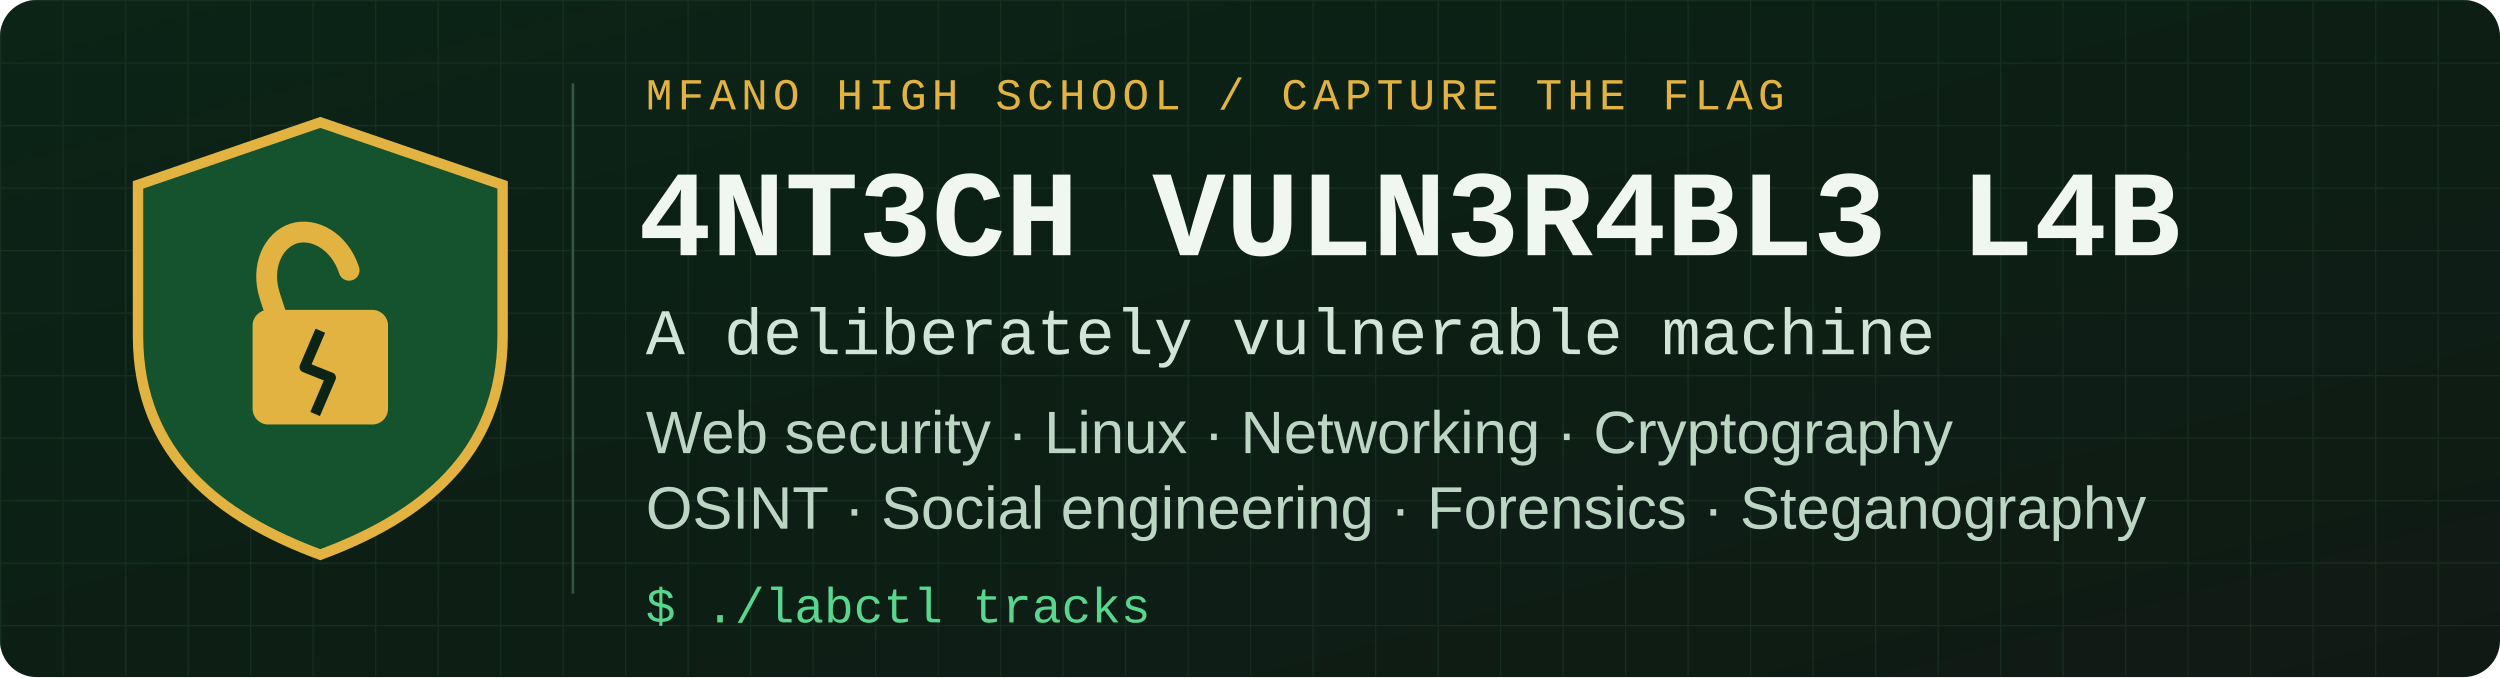
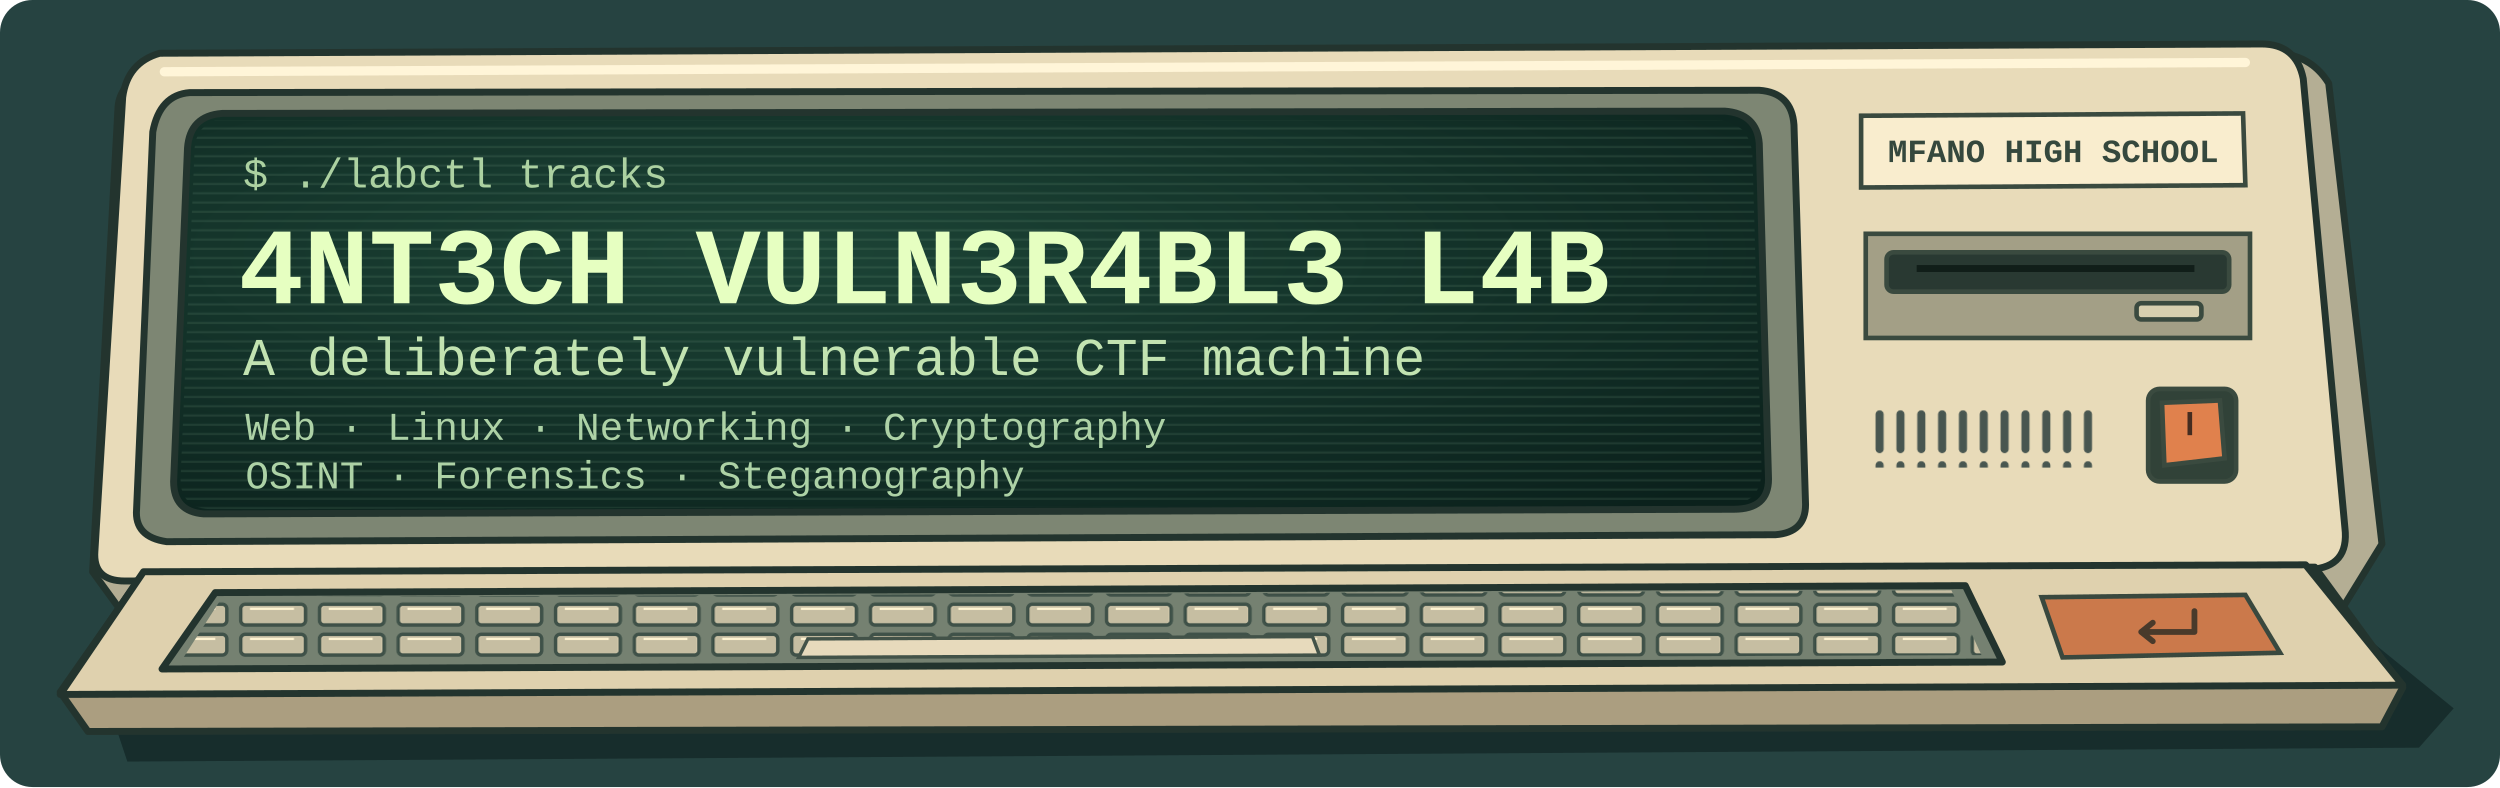
- <svg xmlns="http://www.w3.org/2000/svg" width="960" height="260" viewBox="0 0 960 260" role="img" aria-labelledby="banner-title" aria-describedby="banner-description">
+ <svg xmlns="http://www.w3.org/2000/svg" width="1080" height="340" viewBox="0 0 1080 340" role="img" aria-labelledby="title description">
  <defs>
-     <linearGradient id="bg" x1="0" y1="0" x2="1" y2="1">
-       <stop offset="0" stop-color="#0b2416" />
-       <stop offset="1" stop-color="#0f1a14" />
-     </linearGradient>
-     <pattern id="grid" width="24" height="24" patternUnits="userSpaceOnUse">
-       <path d="M24 0H0V24" fill="none" stroke="#1d3a28" stroke-width="1" />
+     <radialGradient id="phosphor" cx="38%" cy="35%" r="83%">
+       <stop stop-color="#1c4436" />
+       <stop offset="1" stop-color="#0b211c" />
+     </radialGradient>
+     <pattern id="scanlines" width="4" height="4" patternUnits="userSpaceOnUse">
+       <path d="M0 3.5h4" stroke="#93b89b" stroke-opacity=".12" />
+     </pattern>
+     <pattern id="keys" width="34" height="13" patternUnits="userSpaceOnUse">
+       <rect x="2" y="1" width="28" height="9" rx="2" fill="#c6bea2" stroke="#3f5148" stroke-width="1.5" />
+       <path d="M6 3h19" stroke="#fff3d1" />
+     </pattern>
+     <pattern id="vents" width="9" height="22" patternUnits="userSpaceOnUse">
+       <path d="M2 3v15" stroke="#485650" stroke-width="3.5" stroke-linecap="round" />
    </pattern>
  </defs>
-   <rect width="960" height="260" rx="14" fill="url(#bg)" />
-   <rect width="960" height="260" rx="14" fill="url(#grid)" opacity="0.55" />
-   <g transform="translate(53 47)">
-     <path d="M70 0 L140 24 V82 C140 128 108 152 70 166 C32 152 0 128 0 82 V24 Z" fill="#14532d" stroke="#e3b341" stroke-width="4" />
-     <rect x="44" y="72" width="52" height="44" rx="6" fill="#e3b341" />
-     <path d="M54 72 V56 C54 44 62 36 70 36 C78 36 86 44 86 56" fill="none" stroke="#e3b341" stroke-width="8" stroke-linecap="round" transform="rotate(-18 86 72)" />
-     <path d="M70 80 L64 94 L74 98 L68 112" fill="none" stroke="#0b2416" stroke-width="4" stroke-linejoin="round" />
+   <rect width="1080" height="340" rx="14" fill="#264341" />
+   <path d="M46 302 74 275l938-8 48 39-15 17-990 6z" fill="#172d2c" />
+   <g stroke="#23342e" stroke-width="3" stroke-linejoin="round">
+     <path d="m63 32 919-9q16 0 24 13l23 199-16 26-957 8-16-22 11-201q1-10 12-14z" fill="#b4ae94" />
+     <path d="m69 23 908-4q15 0 18 15l18 194q2 17-15 18l-944 5q-14 0-13-13L53 42q2-15 16-19z" fill="#e8dbb9" />
+     <path d="M71 31 970 27" fill="none" stroke="#fff5d8" stroke-width="4" stroke-linecap="round" />
+     <path d="M82 40q-13 1-16 17l-7 163q-1 12 13 14l695-3q13-1 13-13l-5-164q-1-14-15-15z" fill="#7d8673" />
+     <path d="M96 49q-14 1-15 15l-6 144q0 13 13 14l661-2q15 0 15-13l-4-145q-1-13-15-14z" fill="url(#phosphor)" />
  </g>
-   <path d="M220 32v196" stroke="#345541" />
-   <g font-family="ui-monospace, SFMono-Regular, Menlo, Consolas, 'Liberation Mono', monospace">
-     <text x="248" y="42" fill="#e3b341" font-size="17" letter-spacing="2">MFANO HIGH SCHOOL / CAPTURE THE FLAG</text>
-     <text x="245" y="98" fill="#f0f6f0" font-size="47" font-weight="700">4NT3CH VULN3R4BL3 L4B</text>
-     <text x="248" y="136" fill="#d2e4d7" font-size="25">A deliberately vulnerable machine</text>
-     <g fill="#bdd6c4" font-family="system-ui, 'Liberation Sans', sans-serif" font-size="23">
-       <text x="248" y="174">Web security · Linux · Networking · Cryptography</text>
-       <text x="248" y="203">OSINT · Social engineering · Forensics · Steganography</text>
+   <path d="M93 52h648q14 0 16 14l4 137q0 15-15 15l-654 2q-14 0-14-13l6-141q0-11 9-14z" fill="url(#scanlines)" />
+   <g font-family="'IBM Plex Mono','Liberation Mono',monospace">
+     <text x="105" y="81" fill="#acd1a1" font-size="18">$ ./labctl tracks</text>
+     <text x="103" y="131" fill="#e6ffc1" font-size="47" font-weight="700">4NT3CH VULN3R4BL3 L4B</text>
+     <text x="105" y="162" fill="#c2e3b1" font-size="23">A deliberately vulnerable CTF machine</text>
+     <g fill="#add2a6" font-size="17">
+       <text x="106" y="190">Web · Linux · Networking · Cryptography</text>
+       <text x="106" y="211">OSINT · Forensics · Steganography</text>
    </g>
-     <text x="248" y="239" fill="#58d68d" font-size="19">$ ./labctl tracks</text>
  </g>
+   <g stroke="#3a4a3f" stroke-width="2">
+     <path d="m804 50 165-1 1 31-166 1z" fill="#f9edce" />
+     <path d="M806 101h166v45H806z" fill="#a39f86" />
+     <rect x="815" y="109" width="148" height="17" rx="3" fill="#293932" />
+     <path d="M828 116h120" stroke="#111e19" stroke-width="3" />
+     <rect x="923" y="131" width="28" height="7" rx="2" fill="#d7cfaf" />
+     <rect x="808" y="177" width="100" height="25" rx="2" fill="url(#vents)" stroke="none" />
+     <rect x="928" y="168" width="38" height="40" rx="5" fill="#314238" />
+     <path d="m934 174 25-1 2 25-26 3z" fill="#e0814d" />
+     <path d="M946 178v10" stroke="#442c20" />
+   </g>
+   <text x="887" y="70" fill="#35483d" text-anchor="middle" font-family="'IBM Plex Mono','Liberation Mono',monospace" font-size="14" font-weight="700">MFANO HIGH SCHOOL</text>
+   <g stroke="#23342e" stroke-width="3" stroke-linejoin="round">
+     <path d="m61 249 939-4 38 52-9 17-991 2-12-17z" fill="#ab9e80" />
+     <path d="m62 247 934-3 42 52-1012 4z" fill="#dfd1ae" />
+     <path d="m93 256 756-3 16 33-795 3z" fill="#758171" />
+   </g>
+   <path d="m96 258 747-3 13 28-778 3z" fill="url(#keys)" />
+   <path d="m349 276 218-1 3 8-225 1z" fill="#e7dabc" stroke="#425248" stroke-width="1.5" />
+   <path d="m882 258 88-1 15 25-94 2z" fill="#cb794b" stroke="#39483e" stroke-width="2" />
+   <path d="M948 264v9h-23m0 0 5-4m-5 4 5 4" fill="none" stroke="#493a2b" stroke-width="2.5" stroke-linecap="round" stroke-linejoin="round" />
</svg>
